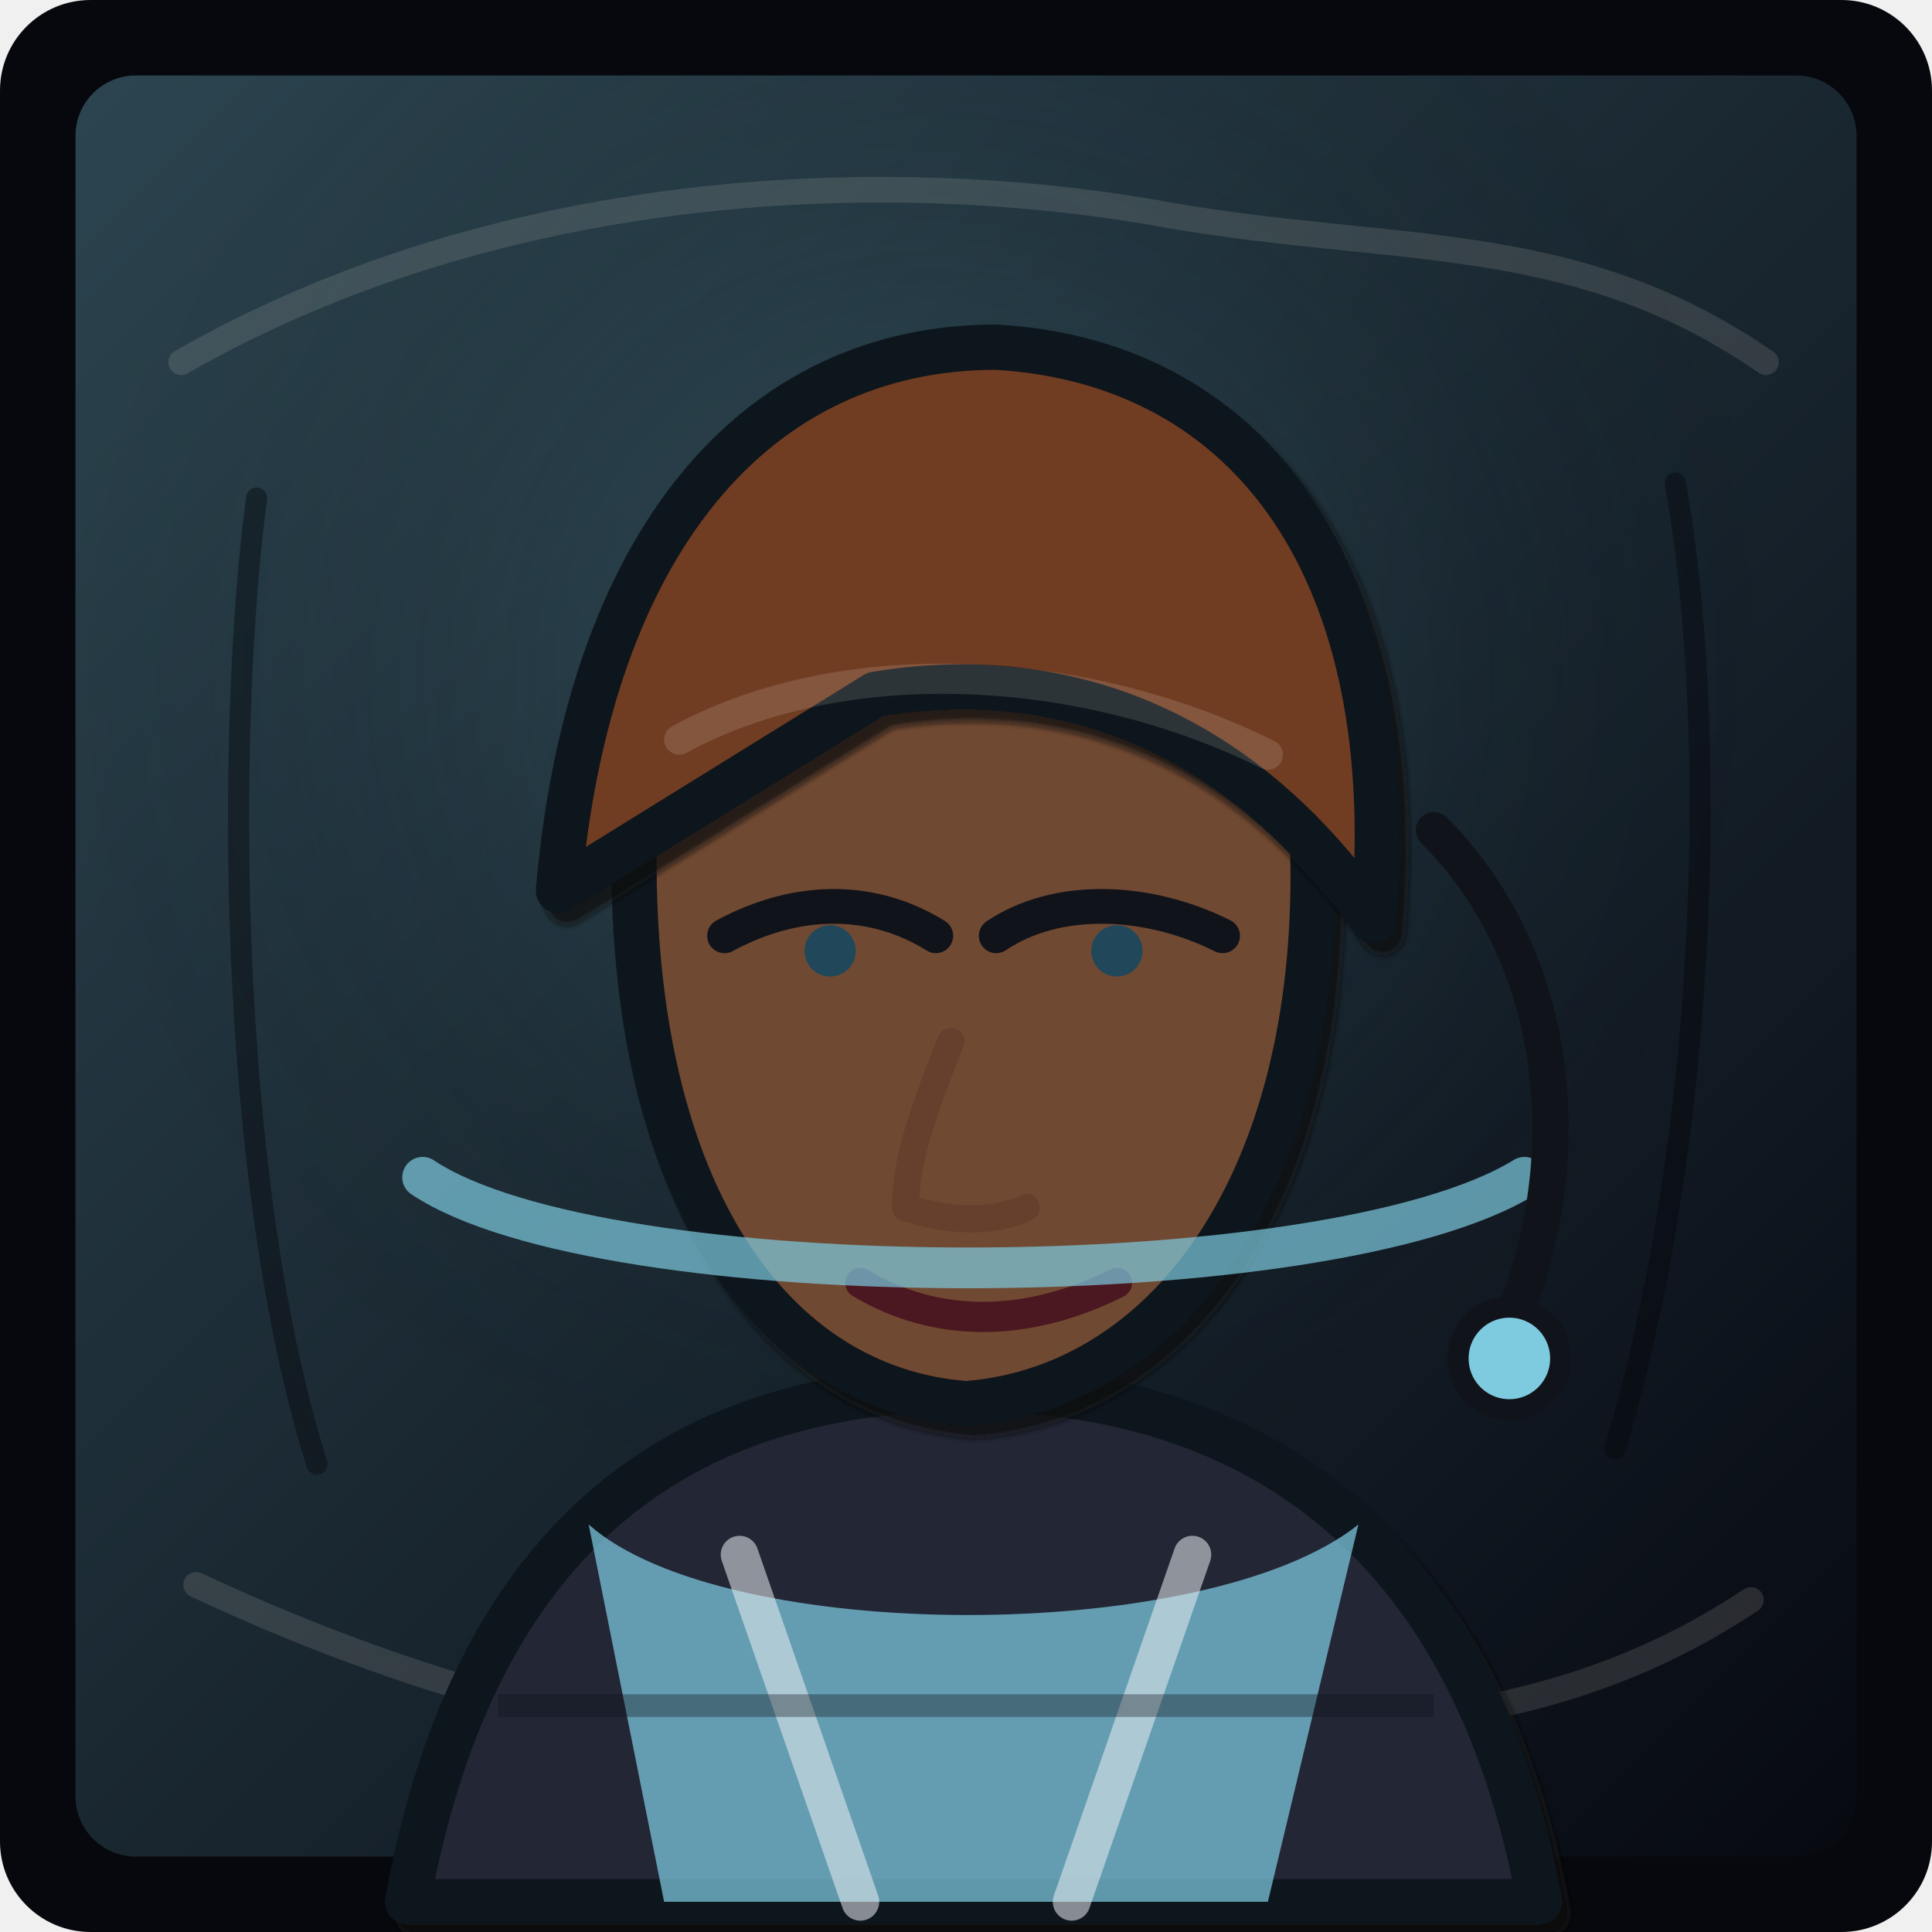
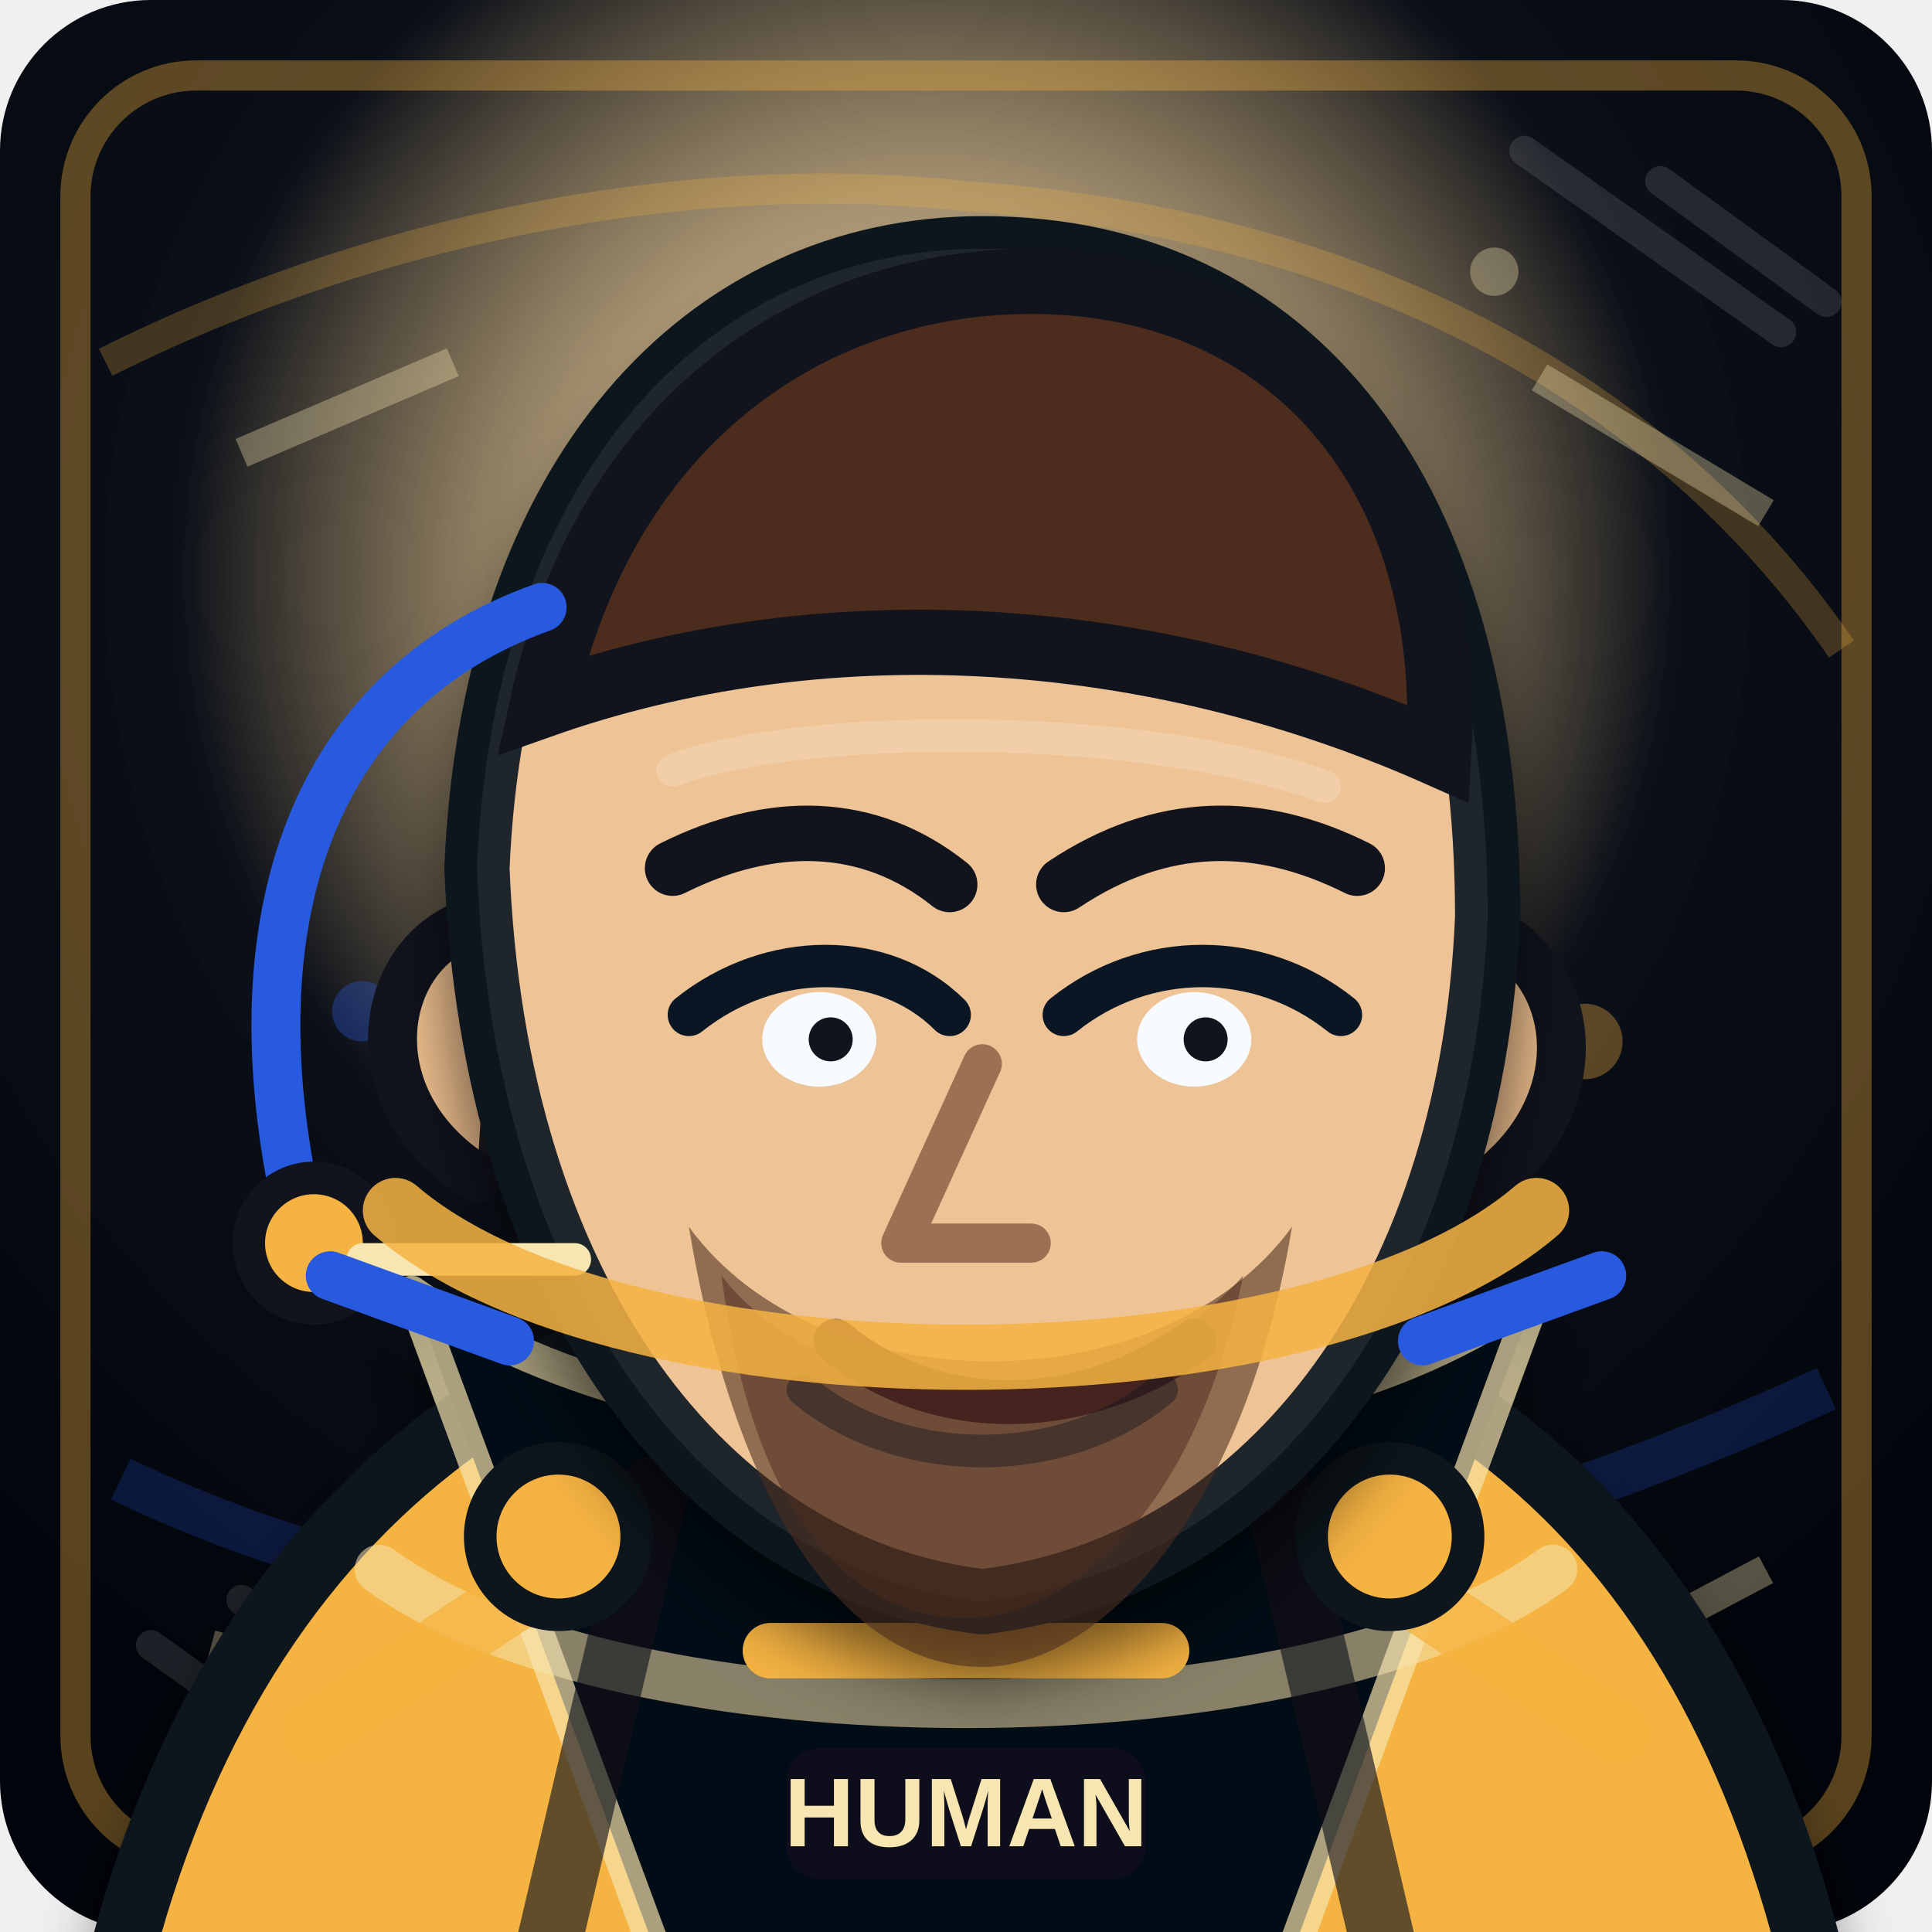
<svg xmlns="http://www.w3.org/2000/svg" width="128" height="128" viewBox="0 0 128 128" fill="none">
  <defs>
-     <linearGradient id="bg-solar-ink-male-4" x1="0" y1="0" x2="1" y2="1">
-       <stop offset="0" stop-color="#2c4550" />
-       <stop offset="1" stop-color="#070911" />
+     <radialGradient id="bg-solar-male-4" cx="48%" cy="30%" r="70%">
+       <stop offset="0%" stop-color="#f5b342" stop-opacity=".30" />
+       <stop offset="55%" stop-color="#060b14" stop-opacity=".98" />
+       <stop offset="100%" stop-color="#01040a" />
+     </radialGradient>
+     <linearGradient id="suit-solar-male-4" x1="28" y1="90" x2="101" y2="127">
+       <stop offset="0%" stop-color="#f5b342" />
+       <stop offset="48%" stop-color="#285adf" />
+       <stop offset="100%" stop-color="#060b14" />
    </linearGradient>
-     <radialGradient id="wash-solar-ink-male-4" cx="48%" cy="34%" r="72%">
-       <stop offset="0" stop-color="#7ecbe0" stop-opacity=".20" />
-       <stop offset=".68" stop-color="#000" stop-opacity="0" />
-     </radialGradient>
-     <filter id="ink-solar-ink-male-4" x="-25%" y="-25%" width="150%" height="150%">
-       <feDropShadow dx=".6" dy=".8" stdDeviation=".2" flood-color="#090a0e" flood-opacity=".75" />
+     <linearGradient id="shade-solar-male-4" x1="38" y1="31" x2="86" y2="94">
+       <stop offset="0%" stop-color="#ffffff" stop-opacity=".28" />
+       <stop offset="100%" stop-color="#000000" stop-opacity=".28" />
+     </linearGradient>
+     <filter id="shadow-solar-male-4" x="-30%" y="-30%" width="160%" height="160%">
+       <feDropShadow dx="0" dy="3" stdDeviation="2" flood-color="#000000" flood-opacity=".55" />
+     </filter>
+     <filter id="glow-solar-male-4" x="-60%" y="-60%" width="220%" height="220%">
+       <feGaussianBlur stdDeviation="2.2" result="blur" />
+       <feMerge>
+         <feMergeNode in="blur" />
+         <feMergeNode in="SourceGraphic" />
+       </feMerge>
    </filter>
  </defs>
-   <rect width="128" height="128" rx="6" fill="#07080d" />
-   <rect x="5" y="5" width="118" height="118" rx="4" fill="url(#bg-solar-ink-male-4)" />
-   <rect x="5" y="5" width="118" height="118" rx="4" fill="url(#wash-solar-ink-male-4)" />
-   <path d="M12 24 C33 12 58 11 76 14 C92 17 104 15 117 24 M13 105 C30 113 50 118 68 116 C86 114 101 116 116 106" stroke="#f4eadc" stroke-opacity=".13" stroke-width="1.7" stroke-linecap="round" />
-   <path d="M17 33 C15 48 15 78 21 97 M111 32 C114 49 113 76 107 96" stroke="#05060a" stroke-opacity=".42" stroke-width="1.4" stroke-linecap="round" />
-   <path d="M27 126 C31 104 43 92 64 92 C85 92 98 104 102 126Z" fill="#202635" stroke="#11131a" stroke-width="3" stroke-linejoin="round" filter="url(#ink-solar-ink-male-4)" />
-   <path d="M39 101 C48 109 80 109 90 101 L84 126 H44Z" fill="#7ecbe0" opacity=".72" />
-   <path d="M49 103 L57 126 M79 103 L71 126" stroke="#e9edf0" stroke-opacity=".55" stroke-width="2.5" stroke-linecap="round" />
-   <path d="M33 113 H95" stroke="#11131a" stroke-opacity=".35" stroke-width="1.5" />
-   <path d="M42 57 C42 39 51 29 64 28 C78 28 87 39 87 58 C87 79 77 92 64 93 C51 92 42 79 42 57Z" fill="#704932" stroke="#11131a" stroke-width="3" stroke-linejoin="round" filter="url(#ink-solar-ink-male-4)" />
-   <path d="M37 59 C39 36 50 23 66 23 C83 24 93 38 91 61 C82 48 70 44 58 46Z" fill="#6f3c24" stroke="#11131a" stroke-width="3" stroke-linejoin="round" filter="url(#ink-solar-ink-male-4)" />
-   <path d="M45 49 C56 43 72 44 84 50" stroke="#f7efe8" stroke-opacity=".14" stroke-width="2" stroke-linecap="round" />
-   <path d="M48 62 C53 59.3 58 59.5 62 62" stroke="#11131a" stroke-width="2.3" stroke-linecap="round" />
-   <path d="M66 62 C70 59.3 76 59.5 81 62" stroke="#11131a" stroke-width="2.3" stroke-linecap="round" />
-   <circle cx="55" cy="63" r="1.7" fill="#21475a" />
-   <circle cx="74" cy="63" r="1.7" fill="#21475a" />
-   <path d="M63 69 C61 74 60 77 60 80 C63 81 66 81 68 80" stroke="#5f3b2b" stroke-opacity=".62" stroke-width="1.8" stroke-linecap="round" stroke-linejoin="round" />
-   <path d="M57 85 C62 88 68 88 74 85" stroke="#4b1720" stroke-width="2" stroke-linecap="round" />
-   <path d="M28 78 C40 86 88 86 101 78" stroke="#7ecbe0" stroke-opacity=".7" stroke-width="2.7" stroke-linecap="round" />
-   <path d="M95 55 C103 63 105 76 100 88" stroke="#11131a" stroke-width="2.4" stroke-linecap="round" />
-   <circle cx="100" cy="90" r="3.4" fill="#7ecbe0" stroke="#11131a" stroke-width="1.4" />
+   <rect width="128" height="128" rx="10" fill="url(#bg-solar-male-4)" />
+   <path d="M7 24 C25 15 46 11 64 13 C92 15 111 27 122 43" stroke="#f5b342" stroke-opacity=".24" stroke-width="2" />
+   <path d="M8 98 C33 110 73 114 121 92" stroke="#285adf" stroke-opacity=".22" stroke-width="3" />
+   <path d="M101 10 L118 22 M110 12 L121 20 M10 109 L24 119 M16 106 L31 117" stroke="#ffffff" stroke-opacity=".11" stroke-width="2" stroke-linecap="round" />
+   <g opacity=".34">
+     <path d="M16 30 L30 24 M102 25 L117 34 M14 109 L29 113 M100 113 L117 104" stroke="#f7e6b1" stroke-width="2" />
+     <circle cx="24" cy="67" r="2" fill="#285adf" />
+     <circle cx="105" cy="69" r="2.5" fill="#f5b342" />
+     <circle cx="99" cy="18" r="1.6" fill="#f7e6b1" />
+   </g>
+   <rect x="5" y="5" width="118" height="118" rx="8" stroke="#f5b342" stroke-opacity=".36" stroke-width="2" />
+   <g transform="translate(64 64) scale(1.08) translate(-64 -64)">
+     <g filter="url(#shadow-solar-male-4)">
+       <path d="M11 130 C17 99 37 83 64 83 C93 83 111 99 117 130Z" fill="url(#suit-solar-male-4)" stroke="#11131d" stroke-width="4" stroke-linejoin="round" />
+       <path d="M30 84 L47 130 H82 L99 84 C83 96 47 96 30 84Z" fill="#060b14" stroke="#f7e6b1" stroke-opacity=".68" stroke-width="2" stroke-linejoin="round" />
+       <path d="M28 101 C43 112 85 112 100 101" stroke="#f7e6b1" stroke-opacity=".54" stroke-width="3" stroke-linecap="round" />
+       <path d="M45 96 L37 130 M83 96 L91 130" stroke="#11131d" stroke-opacity=".64" stroke-width="4" stroke-linecap="round" />
+       <path d="M24 111 L39 101 M104 111 L89 101" stroke="#f5b342" stroke-opacity=".78" stroke-width="4" stroke-linecap="round" />
+       <circle cx="39" cy="99" r="4.8" fill="#f5b342" stroke="#11131d" stroke-width="2" />
+       <circle cx="90" cy="99" r="4.8" fill="#f5b342" stroke="#11131d" stroke-width="2" />
+       <path d="M52 106 H76" stroke="#f5b342" stroke-width="3.4" stroke-linecap="round" />
+       <rect x="53" y="112" width="22" height="8" rx="2" fill="#11131d" opacity=".72" />
+       <text x="64" y="118" text-anchor="middle" fill="#f7e6b1" font-size="6" font-family="Arial, sans-serif" font-weight="900">HUMAN</text>
+     </g>
+     <g>
+       <path d="M35 61 C28 62 26 72 34 77 M94 61 C102 63 103 73 95 78" fill="#edbf8e" stroke="#11131d" stroke-width="3" stroke-linecap="round" />
+       <path d="M34 58 C35 34 48 20 65 20 C84 20 96 35 96 61 C95 85 82 101 65 103 C48 101 35 84 34 58Z" fill="#edbf8e" stroke="#11131d" stroke-width="4" stroke-linejoin="round" filter="url(#shadow-solar-male-4)" />
+       <path d="M34 58 C35 34 48 20 65 20 C84 20 96 35 96 61 C95 85 82 101 65 103 C48 101 35 84 34 58Z" fill="url(#shade-solar-male-4)" opacity=".26" />
+       <path d="M38 48 C42 30 55 22 68 22 C84 22 94 34 93 51 C75 43 55 42 38 48Z" fill="#4b2c1d" stroke="#11131d" stroke-width="4" />
+       <path d="M49 83 C56 92 73 92 81 83 C78 98 70 104 64 104 C57 104 51 98 49 83Z" fill="#4b2c1d" opacity=".5" />
+       <path d="M46 58 C52 55 58 55 63 59 M70 59 C76 55 82 55 88 58" stroke="#11131d" stroke-width="3.4" stroke-linecap="round" />
+       <path d="M47 67 C52 63 59 63 63 67 M70 67 C75 63 82 63 87 67" stroke="#0b1624" stroke-width="2.6" stroke-linecap="round" />
+       <ellipse cx="55" cy="68.5" rx="3.5" ry="2.9" fill="#f7fbff" />
+       <ellipse cx="78" cy="68.5" rx="3.5" ry="2.9" fill="#f7fbff" />
+       <circle cx="55.7" cy="68.5" r="1.35" fill="#11131d" />
+       <circle cx="78.7" cy="68.5" r="1.35" fill="#11131d" />
+       <path d="M65 70 L60 81 H68" stroke="#75432f" stroke-opacity=".66" stroke-width="2.4" stroke-linecap="round" stroke-linejoin="round" />
+       <path d="M56 87 C62 92 71 92 78 87" stroke="#3b1620" stroke-width="2.7" stroke-linecap="round" />
+       <path d="M46 52 C54 49 75 49 86 53" stroke="#ffffff" stroke-opacity=".17" stroke-width="2" stroke-linecap="round" />
+       <path d="M47 80 C55 91 76 91 84 80 C81 98 72 107 65 107 C57 107 50 98 47 80Z" fill="#4b2c1d" opacity=".58" />
+       <path d="M54 90 C60 95 70 95 76 90" stroke="#11131d" stroke-opacity=".42" stroke-width="2" stroke-linecap="round" />
+       <path d="M38 42 C24 47 19 61 23 79" stroke="#285adf" stroke-width="3" stroke-linecap="round" />
+       <circle cx="24" cy="81" r="4" fill="#f5b342" stroke="#11131d" stroke-width="2" />
+       <path d="M27 82 H40" stroke="#f7e6b1" stroke-width="2" stroke-linecap="round" />
+       <path d="M29 79 C43 91 85 91 99 79" stroke="#f5b342" stroke-width="4" stroke-linecap="round" opacity=".86" />
+       <path d="M25 83 L36 87 M92 87 L103 83" stroke="#285adf" stroke-width="3" stroke-linecap="round" />
+     </g>
+   </g>
</svg>
